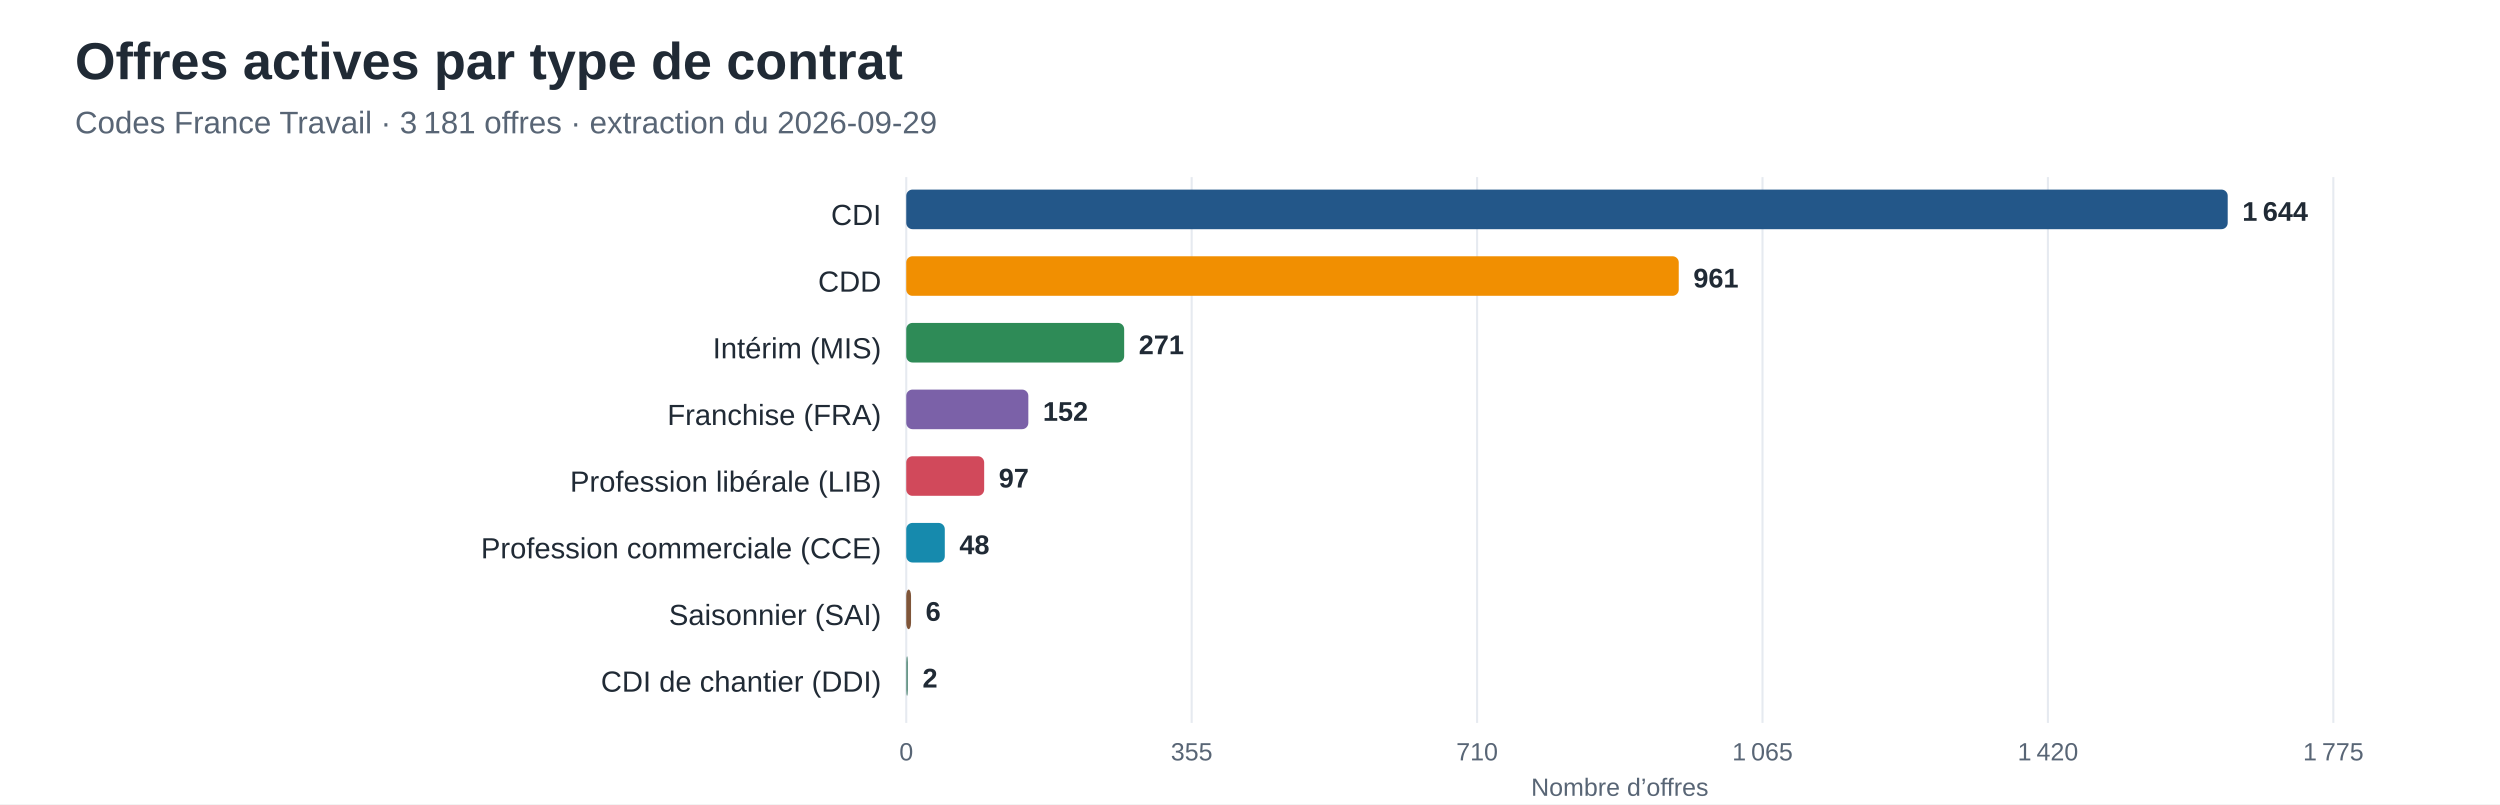
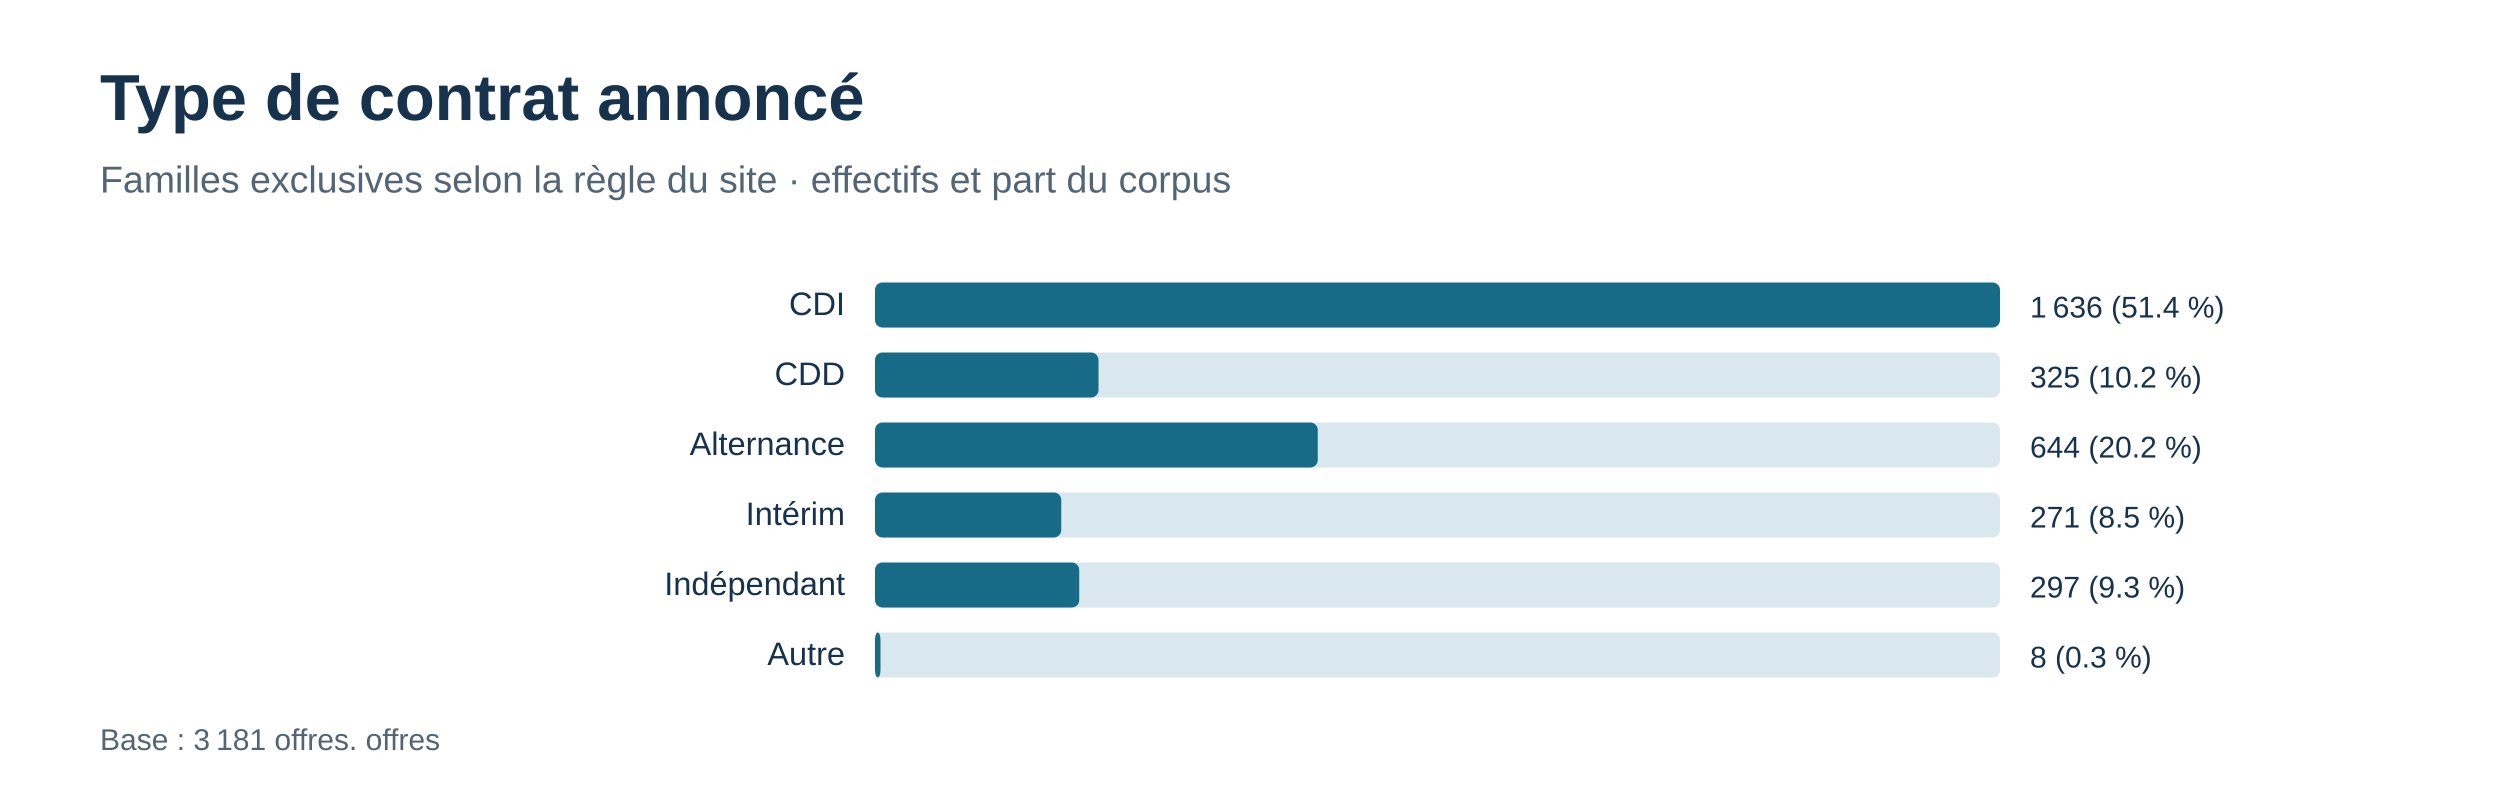
- <svg xmlns="http://www.w3.org/2000/svg" width="1200" height="386" viewBox="0 0 1200 386">
-   <rect width="100%" height="100%" fill="#fff" />
-   <style>text{font-family:Arial,Helvetica,sans-serif;fill:#202a35}.title{font-size:25px;font-weight:700}.sub{font-size:15px;fill:#586575}.label{font-size:14px}.value{font-size:13px;font-weight:700}.axis{font-size:12px;fill:#586575}.grid{stroke:#e6eaf0;stroke-width:1}</style>
-   <text class="title" x="36" y="38">Offres actives par type de contrat</text>
-   <text class="sub" x="36" y="64">Codes France Travail · 3 181 offres · extraction du 2026-09-29</text>
-   <line class="grid" x1="435.0" y1="85" x2="435.0" y2="347" />
-   <text class="axis" text-anchor="middle" x="435.0" y="365">0</text>
-   <line class="grid" x1="572.0" y1="85" x2="572.0" y2="347" />
-   <text class="axis" text-anchor="middle" x="572.0" y="365">355</text>
-   <line class="grid" x1="709.0" y1="85" x2="709.0" y2="347" />
-   <text class="axis" text-anchor="middle" x="709.0" y="365">710</text>
-   <line class="grid" x1="846.0" y1="85" x2="846.0" y2="347" />
-   <text class="axis" text-anchor="middle" x="846.0" y="365">1 065</text>
-   <line class="grid" x1="983.0" y1="85" x2="983.0" y2="347" />
-   <text class="axis" text-anchor="middle" x="983.0" y="365">1 420</text>
-   <line class="grid" x1="1120.0" y1="85" x2="1120.0" y2="347" />
-   <text class="axis" text-anchor="middle" x="1120.0" y="365">1 775</text>
-   <text class="label" text-anchor="end" x="423" y="108">CDI</text>
-   <rect x="435" y="91" width="634.3" height="19" rx="3" fill="#235789" />
-   <text class="value" x="1076.3" y="106">1 644</text>
-   <text class="label" text-anchor="end" x="423" y="140">CDD</text>
-   <rect x="435" y="123" width="370.8" height="19" rx="3" fill="#f18f01" />
-   <text class="value" x="812.8" y="138">961</text>
-   <text class="label" text-anchor="end" x="423" y="172">Intérim (MIS)</text>
-   <rect x="435" y="155" width="104.6" height="19" rx="3" fill="#2e8b57" />
-   <text class="value" x="546.6" y="170">271</text>
-   <text class="label" text-anchor="end" x="423" y="204">Franchise (FRA)</text>
-   <rect x="435" y="187" width="58.6" height="19" rx="3" fill="#7b61a8" />
-   <text class="value" x="500.6" y="202">152</text>
-   <text class="label" text-anchor="end" x="423" y="236">Profession libérale (LIB)</text>
-   <rect x="435" y="219" width="37.4" height="19" rx="3" fill="#d1495b" />
-   <text class="value" x="479.4" y="234">97</text>
-   <text class="label" text-anchor="end" x="423" y="268">Profession commerciale (CCE)</text>
-   <rect x="435" y="251" width="18.5" height="19" rx="3" fill="#168aad" />
-   <text class="value" x="460.5" y="266">48</text>
-   <text class="label" text-anchor="end" x="423" y="300">Saisonnier (SAI)</text>
-   <rect x="435" y="283" width="2.3" height="19" rx="3" fill="#7f5539" />
-   <text class="value" x="444.3" y="298">6</text>
-   <text class="label" text-anchor="end" x="423" y="332">CDI de chantier (DDI)</text>
-   <rect x="435" y="315" width="0.8" height="19" rx="3" fill="#5b8e7d" />
-   <text class="value" x="442.8" y="330">2</text>
-   <text class="axis" x="777.5" y="382" text-anchor="middle">Nombre d’offres</text>
+ <svg xmlns="http://www.w3.org/2000/svg" width="1000" height="318" viewBox="0 0 1000 318">
+   <rect width="1000" height="100%" fill="#fff" />
+   <style>text{font-family:Arial,sans-serif;fill:#17324d}.muted{fill:#536575}</style>
+   <text x="40" y="48" font-size="26" font-weight="bold">Type de contrat annoncé</text>
+   <text x="40" y="77" font-size="15" class="muted">Familles exclusives selon la règle du site · effectifs et part du corpus</text>
+   <text x="338" y="126.0" font-size="13" text-anchor="end">CDI</text>
+   <rect x="350" y="113.0" width="450" height="18" rx="3" fill="#d9e8ee" />
+   <rect x="350" y="113.0" width="450.0" height="18" rx="3" fill="#176b87" />
+   <text x="812" y="127.0" font-size="12">1 636 (51.4 %)</text>
+   <text x="338" y="154.0" font-size="13" text-anchor="end">CDD</text>
+   <rect x="350" y="141.0" width="450" height="18" rx="3" fill="#d9e8ee" />
+   <rect x="350" y="141.0" width="89.4" height="18" rx="3" fill="#176b87" />
+   <text x="812" y="155.0" font-size="12">325 (10.2 %)</text>
+   <text x="338" y="182.0" font-size="13" text-anchor="end">Alternance</text>
+   <rect x="350" y="169.0" width="450" height="18" rx="3" fill="#d9e8ee" />
+   <rect x="350" y="169.0" width="177.1" height="18" rx="3" fill="#176b87" />
+   <text x="812" y="183.0" font-size="12">644 (20.2 %)</text>
+   <text x="338" y="210.0" font-size="13" text-anchor="end">Intérim</text>
+   <rect x="350" y="197.0" width="450" height="18" rx="3" fill="#d9e8ee" />
+   <rect x="350" y="197.0" width="74.5" height="18" rx="3" fill="#176b87" />
+   <text x="812" y="211.0" font-size="12">271 (8.5 %)</text>
+   <text x="338" y="238.0" font-size="13" text-anchor="end">Indépendant</text>
+   <rect x="350" y="225.0" width="450" height="18" rx="3" fill="#d9e8ee" />
+   <rect x="350" y="225.0" width="81.7" height="18" rx="3" fill="#176b87" />
+   <text x="812" y="239.0" font-size="12">297 (9.3 %)</text>
+   <text x="338" y="266.0" font-size="13" text-anchor="end">Autre</text>
+   <rect x="350" y="253.0" width="450" height="18" rx="3" fill="#d9e8ee" />
+   <rect x="350" y="253.0" width="2.2" height="18" rx="3" fill="#176b87" />
+   <text x="812" y="267.0" font-size="12">8 (0.3 %)</text>
+   <text x="40" y="300" font-size="12" class="muted">Base : 3 181 offres.  offres</text>
</svg>
